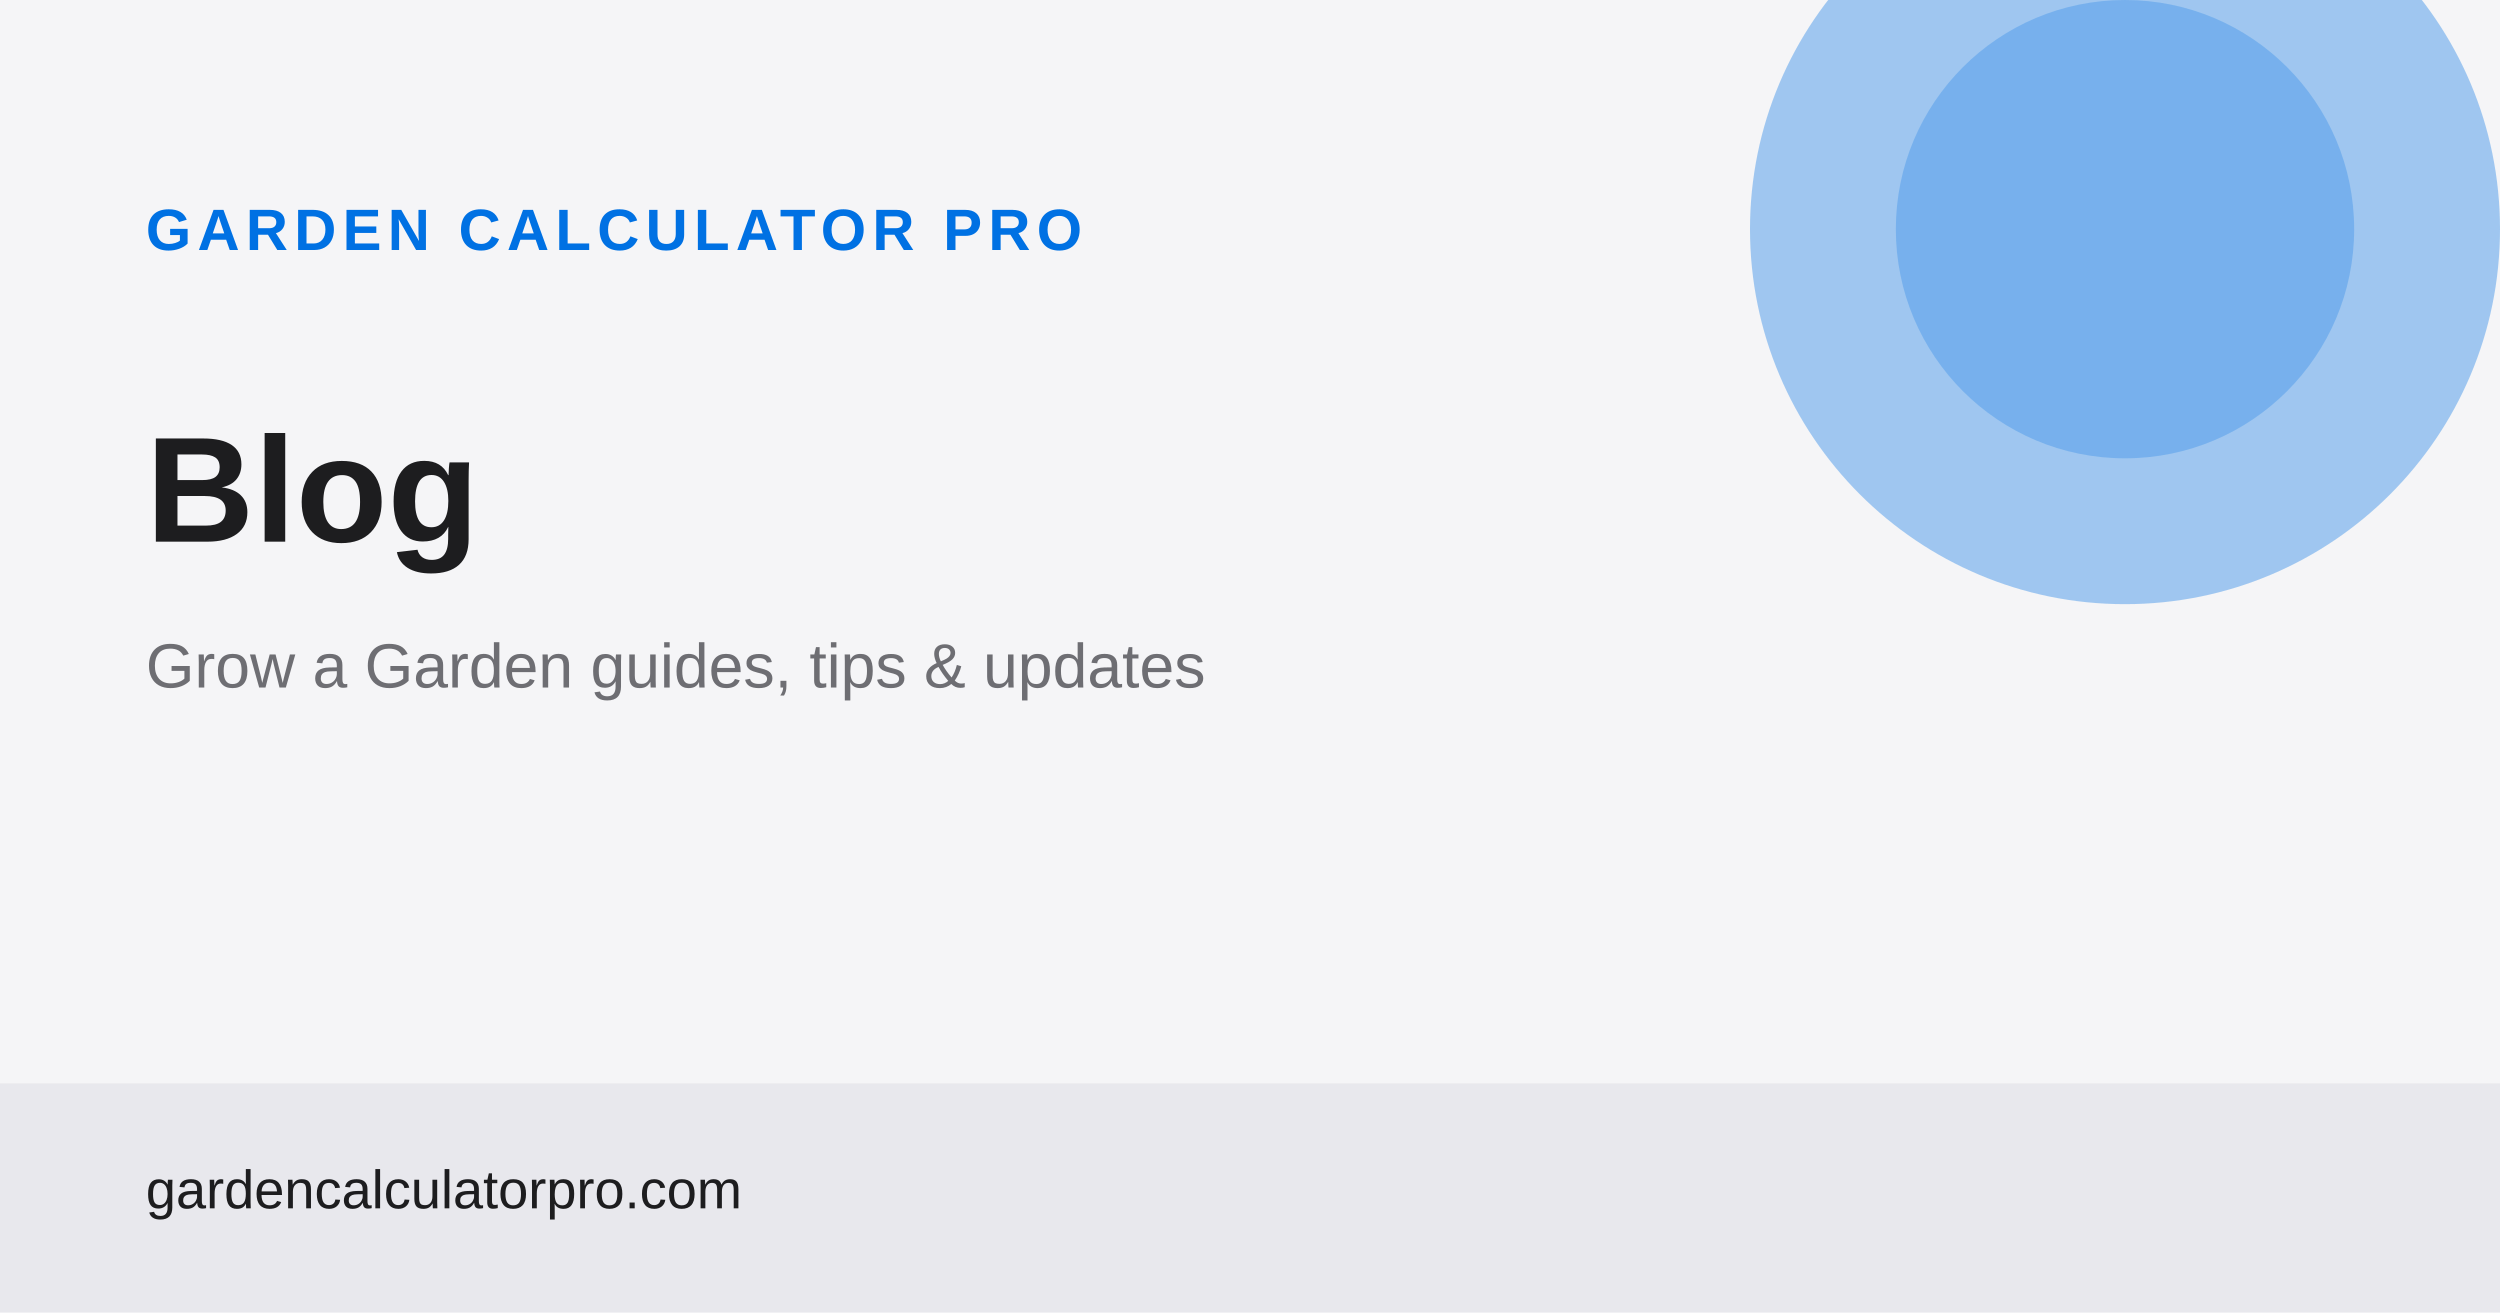
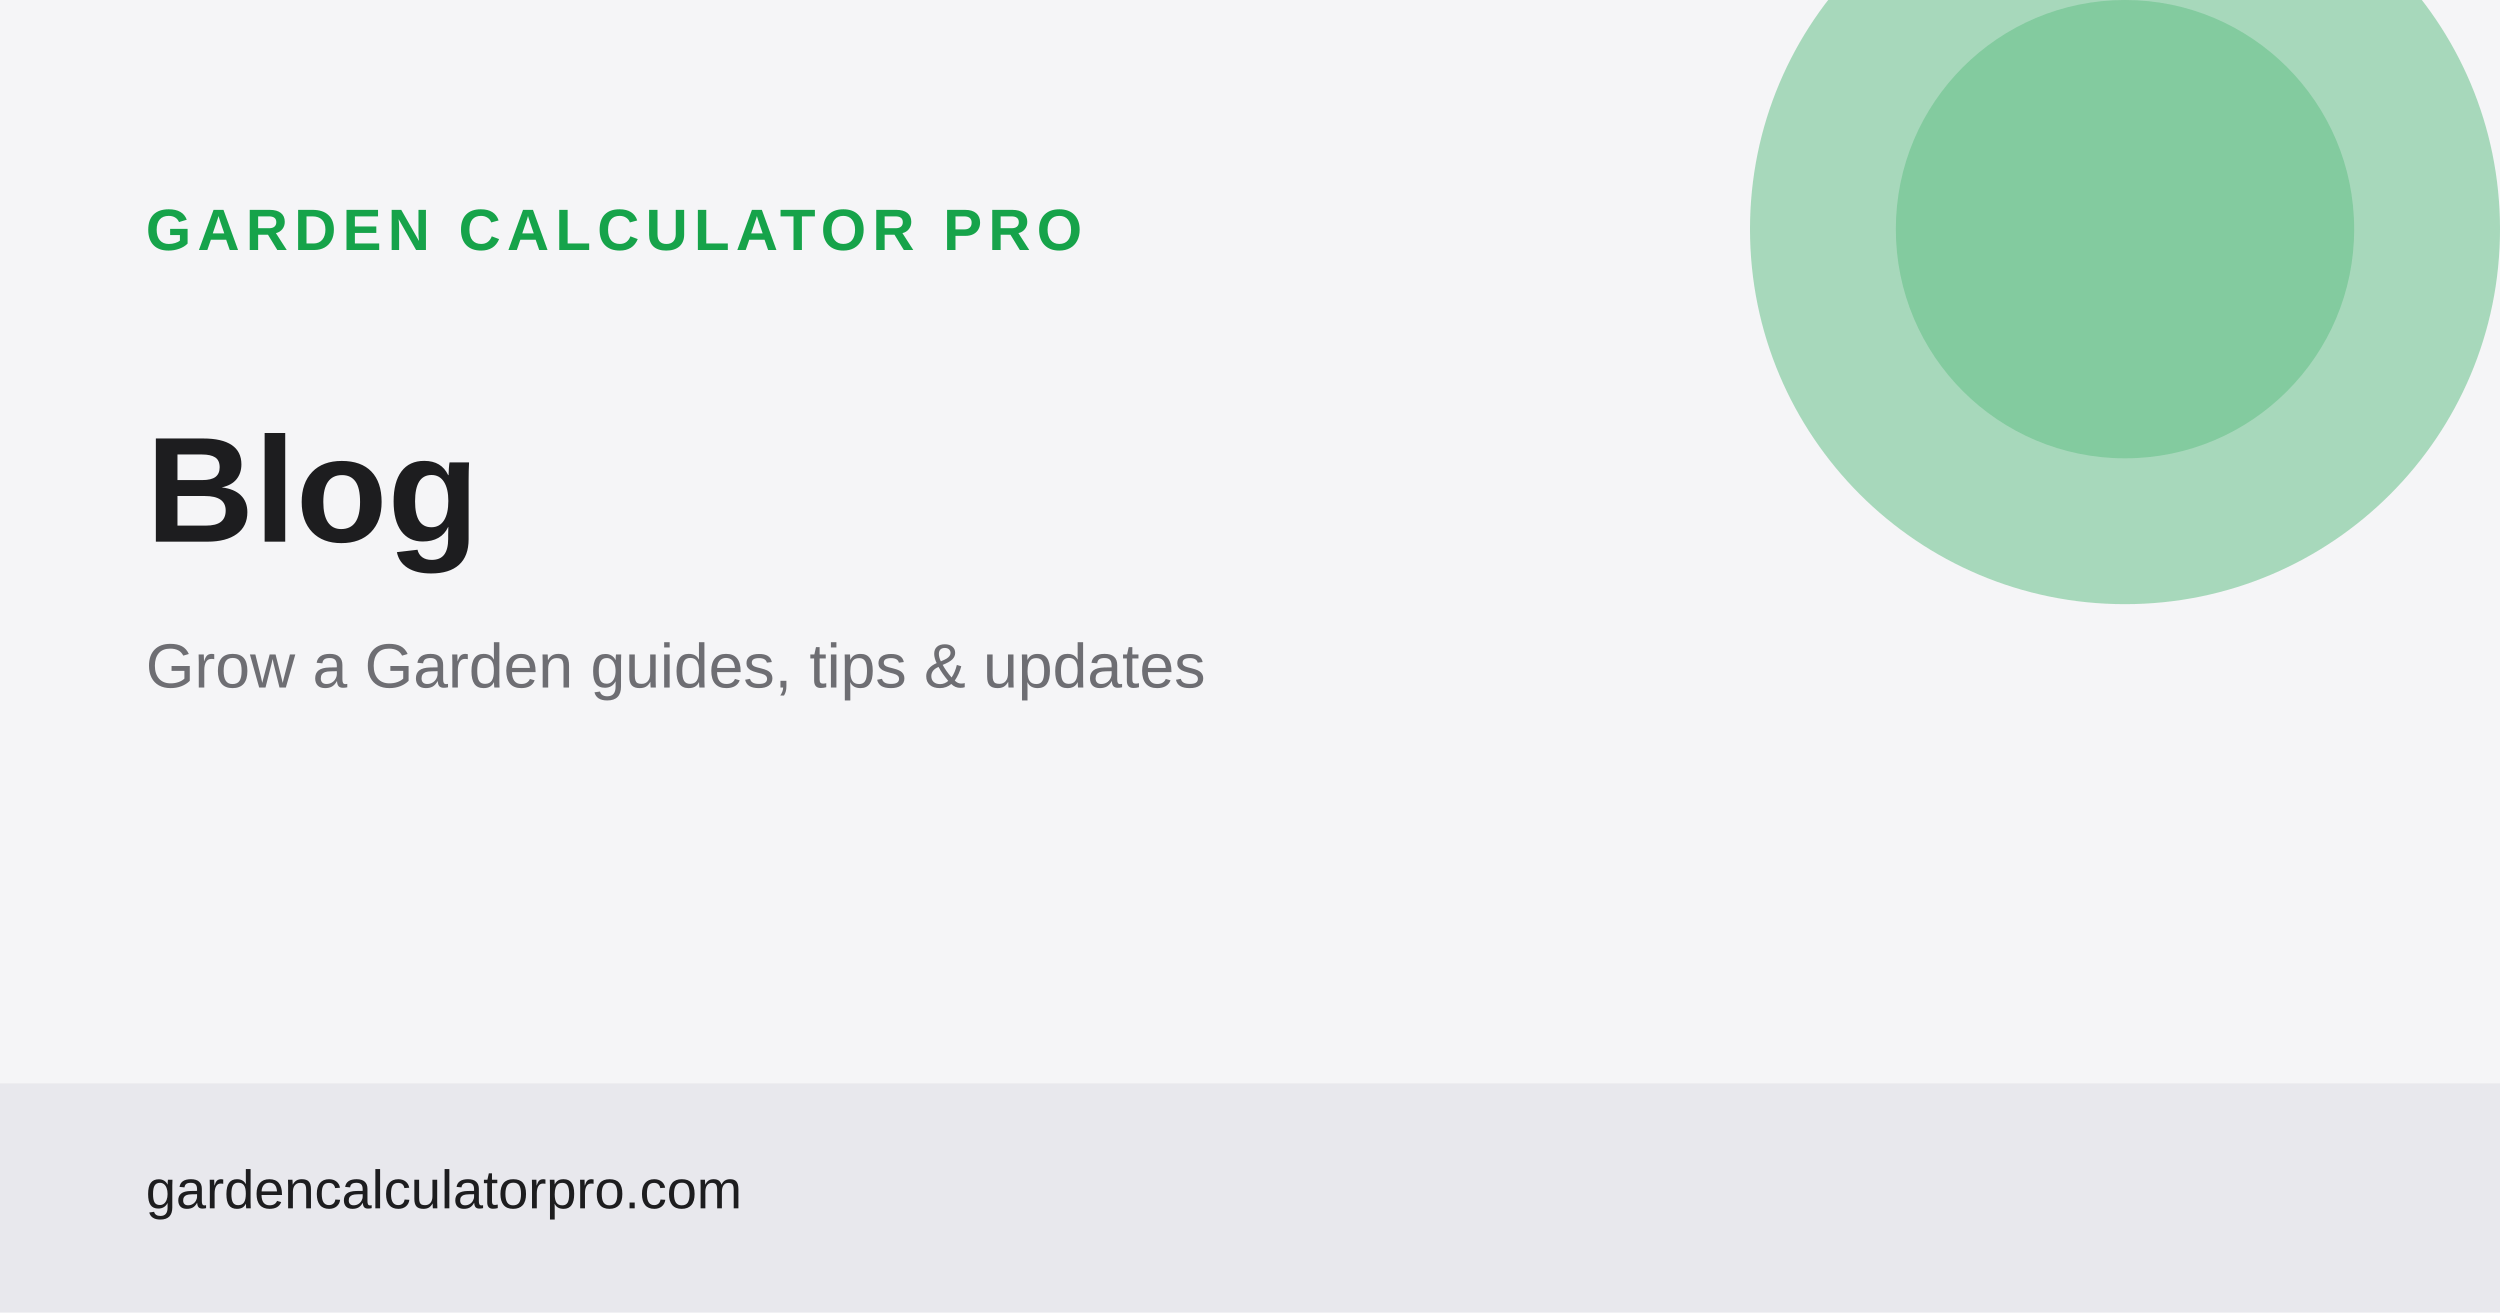
<svg xmlns="http://www.w3.org/2000/svg" width="1200" height="630" viewBox="0 0 1200 630" role="img" aria-label="Blog">
  <rect width="1200" height="630" fill="#f5f5f7" />
-   <circle cx="1020" cy="110" r="180" fill="#0071e3" opacity="0.35" />
-   <circle cx="1020" cy="110" r="110" fill="#0071e3" opacity="0.25" />
+   <circle cx="1020" cy="110" r="180" fill="#16a34a" opacity="0.35" />
+   <circle cx="1020" cy="110" r="110" fill="#16a34a" opacity="0.25" />
  <rect x="0" y="520" width="1200" height="110" fill="#e8e8ed" />
-   <text x="70" y="120" font-family="Arial, Helvetica, sans-serif" font-size="28" font-weight="700" letter-spacing="3" fill="#0071e3">GARDEN CALCULATOR PRO</text>
+   <text x="70" y="120" font-family="Arial, Helvetica, sans-serif" font-size="28" font-weight="700" letter-spacing="3" fill="#16a34a">GARDEN CALCULATOR PRO</text>
  <text x="70" y="260" font-family="Arial, Helvetica, sans-serif" font-size="72" font-weight="800" fill="#1d1d1f">Blog</text>
  <text x="70" y="330" font-family="Arial, Helvetica, sans-serif" font-size="30" fill="#6e6e73">Grow a Garden guides, tips &amp; updates</text>
  <text x="70" y="580" font-family="Arial, Helvetica, sans-serif" font-size="26" fill="#1d1d1f">gardencalculatorpro.com</text>
</svg>
